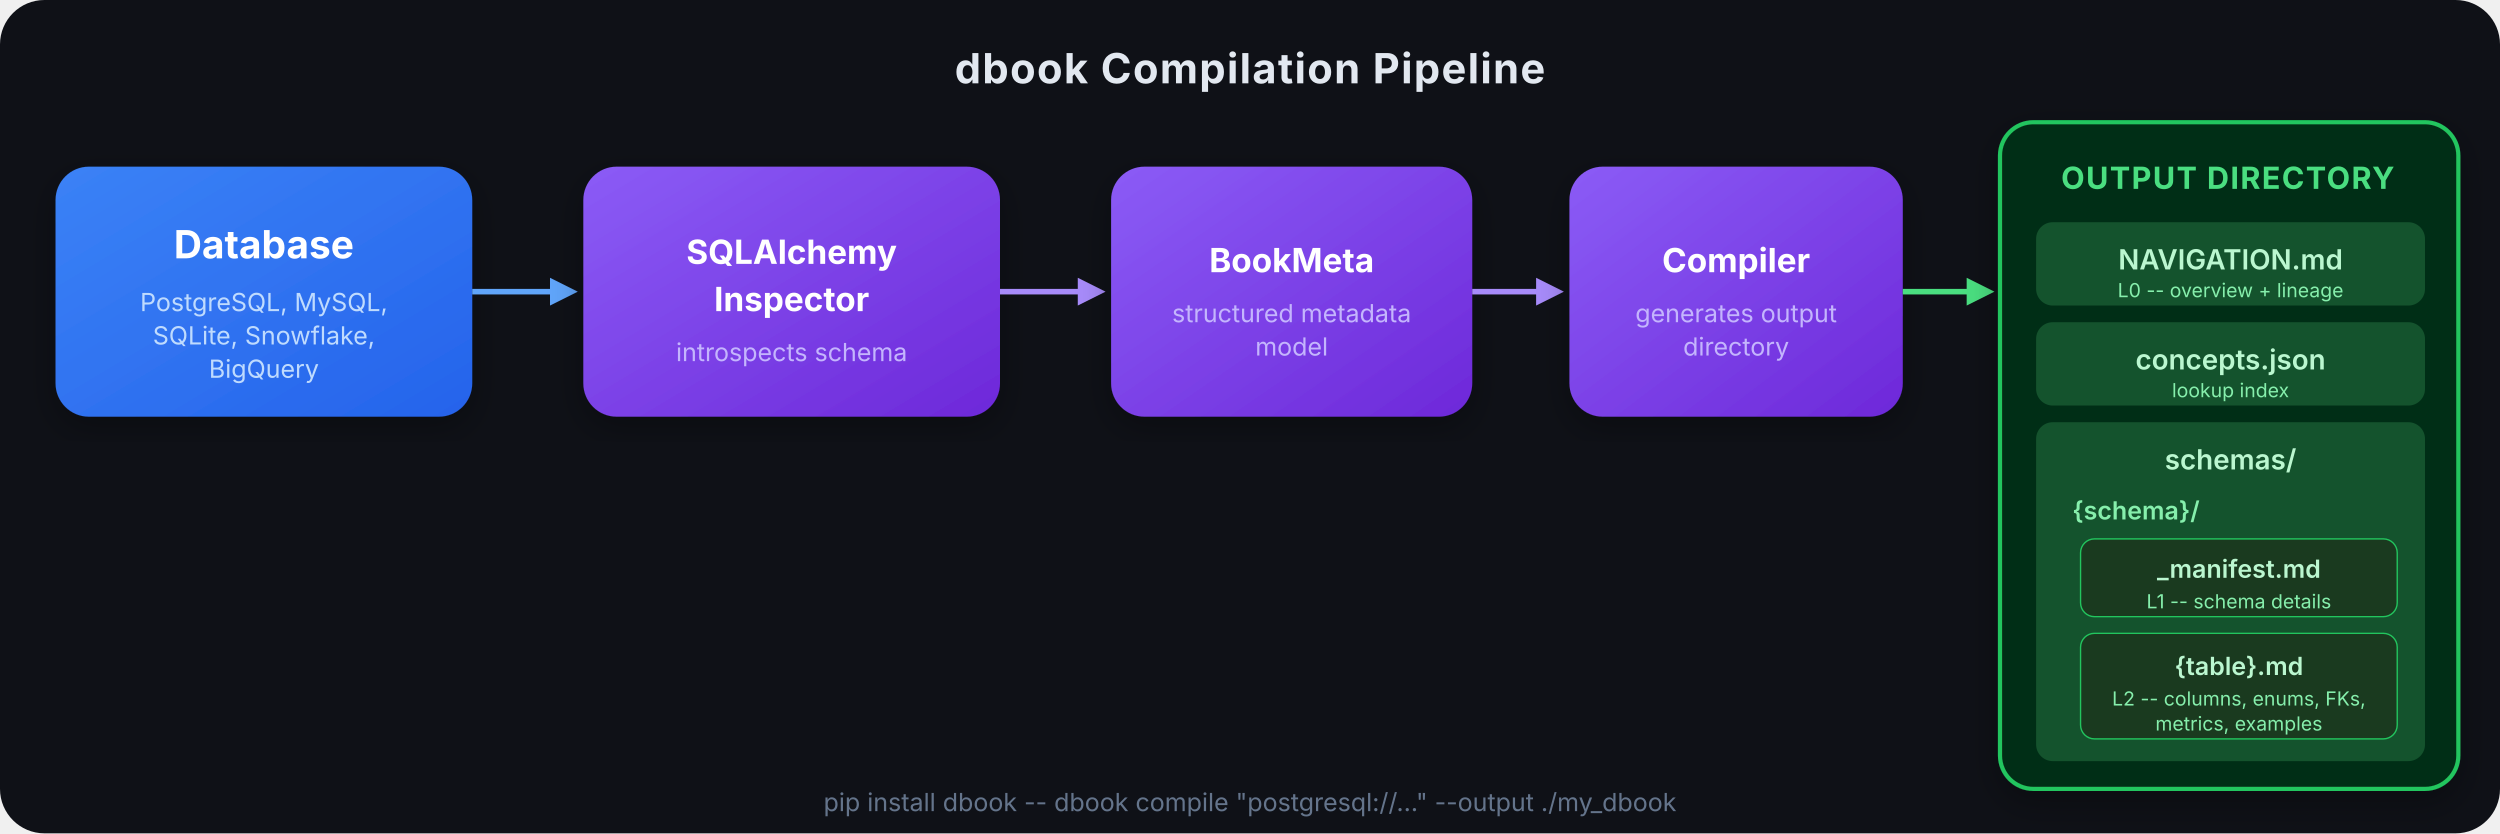
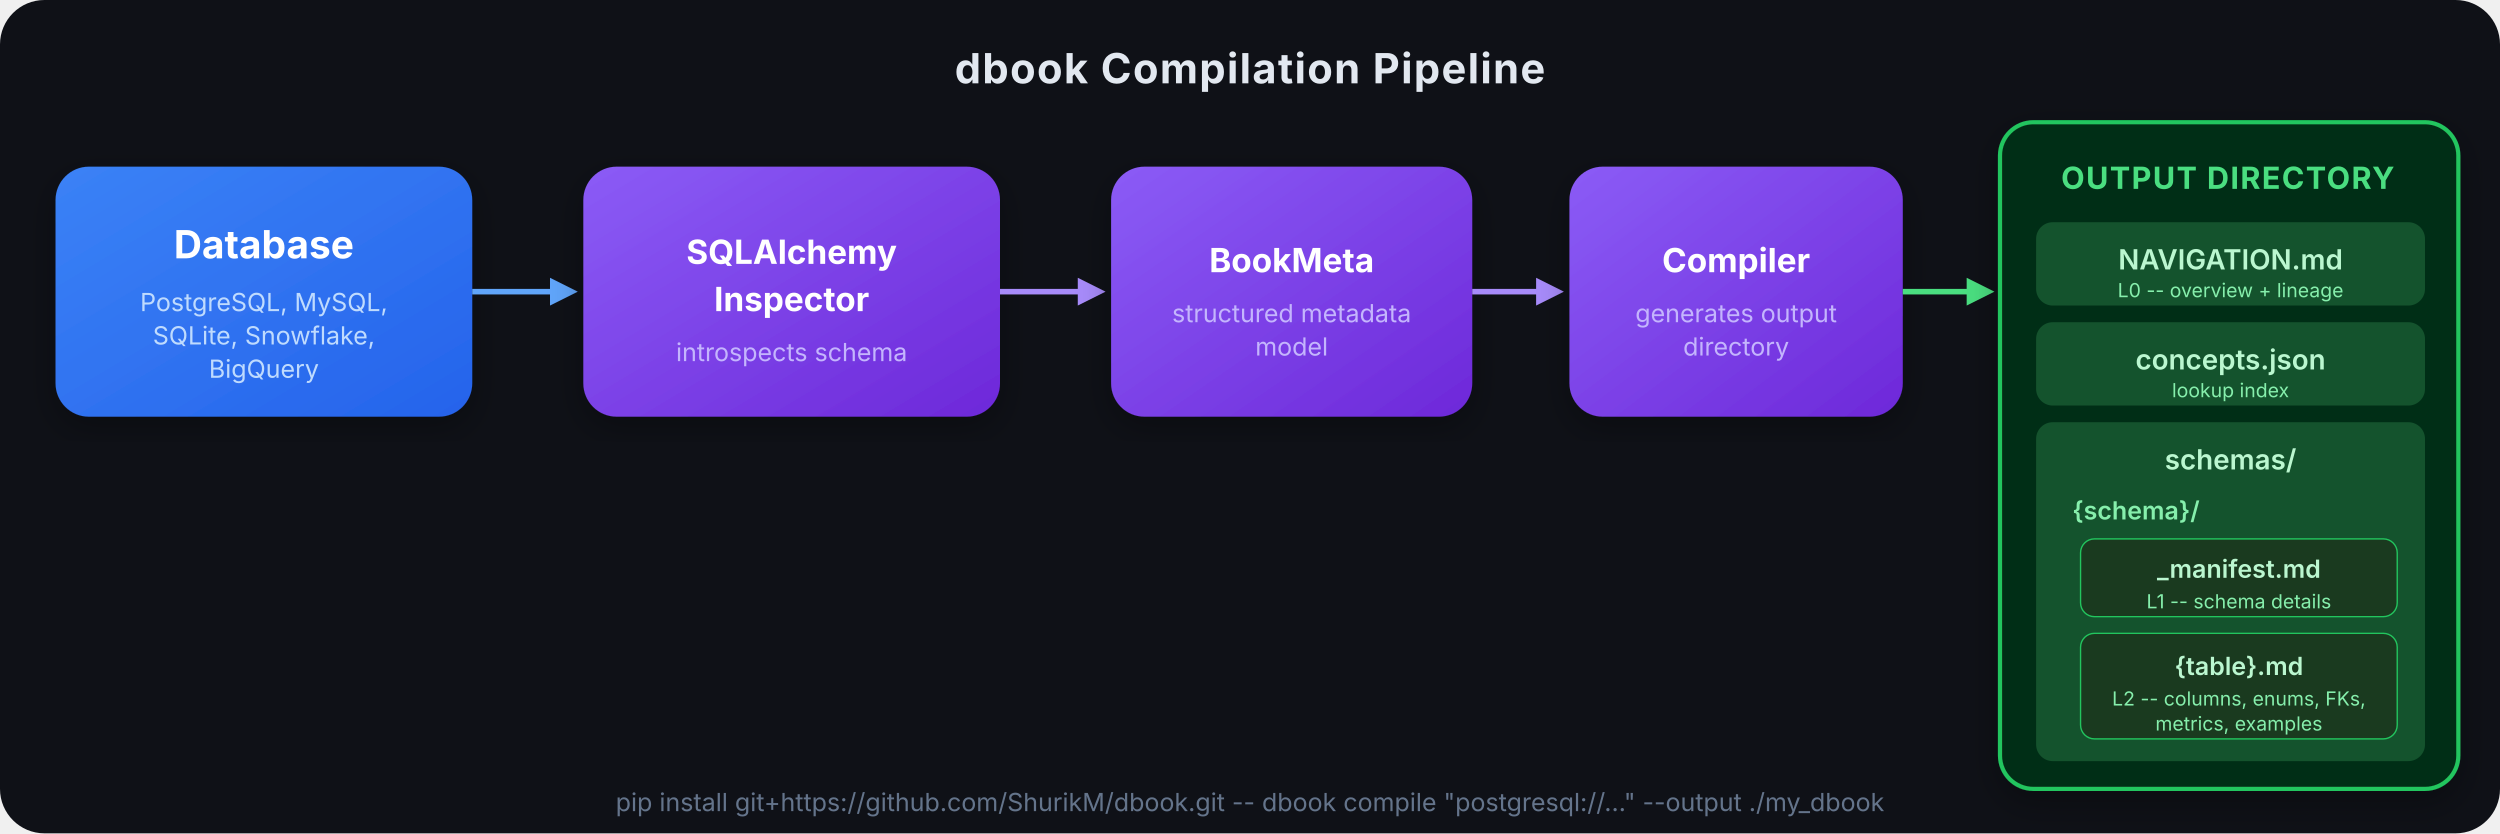
<svg xmlns="http://www.w3.org/2000/svg" width="900" height="300" viewBox="0 0 900 300" font-family="Inter, -apple-system, system-ui, sans-serif">
  <defs>
    <linearGradient id="dbGrad" x1="0%" y1="0%" x2="100%" y2="100%">
      <stop offset="0%" style="stop-color:#3b82f6;stop-opacity:1" />
      <stop offset="100%" style="stop-color:#2563eb;stop-opacity:1" />
    </linearGradient>
    <linearGradient id="procGrad" x1="0%" y1="0%" x2="100%" y2="100%">
      <stop offset="0%" style="stop-color:#8b5cf6;stop-opacity:1" />
      <stop offset="100%" style="stop-color:#6d28d9;stop-opacity:1" />
    </linearGradient>
    <linearGradient id="outGrad" x1="0%" y1="0%" x2="100%" y2="100%">
      <stop offset="0%" style="stop-color:#22c55e;stop-opacity:1" />
      <stop offset="100%" style="stop-color:#16a34a;stop-opacity:1" />
    </linearGradient>
    <filter id="shadow">
      <feDropShadow dx="0" dy="4" stdDeviation="6" flood-color="#000" flood-opacity="0.3" />
    </filter>
  </defs>
  <rect width="900" height="300" rx="16" fill="#0f1117" />
  <text x="450" y="30" text-anchor="middle" fill="#e2e8f0" font-size="15" font-weight="700" letter-spacing="0.5">dbook Compilation Pipeline</text>
  <rect x="20" y="60" width="150" height="90" rx="12" fill="url(#dbGrad)" filter="url(#shadow)" />
  <text x="95" y="93" text-anchor="middle" fill="#fff" font-size="14" font-weight="700">Database</text>
  <text x="95" y="112" text-anchor="middle" fill="#bfdbfe" font-size="9">PostgreSQL, MySQL,</text>
  <text x="95" y="124" text-anchor="middle" fill="#bfdbfe" font-size="9">SQLite, Snowflake,</text>
  <text x="95" y="136" text-anchor="middle" fill="#bfdbfe" font-size="9">BigQuery</text>
  <line x1="170" y1="105" x2="200" y2="105" stroke="#60a5fa" stroke-width="2" />
  <polygon points="198,100 208,105 198,110" fill="#60a5fa" />
  <rect x="210" y="60" width="150" height="90" rx="12" fill="url(#procGrad)" filter="url(#shadow)" />
  <text x="285" y="95" text-anchor="middle" fill="#fff" font-size="12" font-weight="700">SQLAlchemy</text>
  <text x="285" y="112" text-anchor="middle" fill="#fff" font-size="12" font-weight="700">Inspector</text>
  <text x="285" y="130" text-anchor="middle" fill="#c4b5fd" font-size="9">introspects schema</text>
  <line x1="360" y1="105" x2="390" y2="105" stroke="#a78bfa" stroke-width="2" />
  <polygon points="388,100 398,105 388,110" fill="#a78bfa" />
  <rect x="400" y="60" width="130" height="90" rx="12" fill="url(#procGrad)" filter="url(#shadow)" />
  <text x="465" y="98" text-anchor="middle" fill="#fff" font-size="12" font-weight="700">BookMeta</text>
  <text x="465" y="116" text-anchor="middle" fill="#c4b5fd" font-size="9">structured metadata</text>
  <text x="465" y="128" text-anchor="middle" fill="#c4b5fd" font-size="9">model</text>
  <line x1="530" y1="105" x2="555" y2="105" stroke="#a78bfa" stroke-width="2" />
  <polygon points="553,100 563,105 553,110" fill="#a78bfa" />
  <rect x="565" y="60" width="120" height="90" rx="12" fill="url(#procGrad)" filter="url(#shadow)" />
  <text x="625" y="98" text-anchor="middle" fill="#fff" font-size="12" font-weight="700">Compiler</text>
  <text x="625" y="116" text-anchor="middle" fill="#c4b5fd" font-size="9">generates output</text>
  <text x="625" y="128" text-anchor="middle" fill="#c4b5fd" font-size="9">directory</text>
  <line x1="685" y1="105" x2="710" y2="105" stroke="#4ade80" stroke-width="2" />
  <polygon points="708,100 718,105 708,110" fill="#4ade80" />
  <rect x="720" y="44" width="165" height="240" rx="12" fill="#052e16" stroke="#22c55e" stroke-width="1.5" filter="url(#shadow)" />
  <text x="802" y="68" text-anchor="middle" fill="#4ade80" font-size="11" font-weight="700" letter-spacing="0.5">OUTPUT DIRECTORY</text>
  <rect x="733" y="80" width="140" height="30" rx="6" fill="#14532d" />
  <text x="803" y="97" text-anchor="middle" fill="#bbf7d0" font-size="10" font-weight="600">NAVIGATION.md</text>
  <text x="803" y="107" text-anchor="middle" fill="#86efac" font-size="7">L0 -- overview + lineage</text>
  <rect x="733" y="116" width="140" height="30" rx="6" fill="#14532d" />
  <text x="803" y="133" text-anchor="middle" fill="#bbf7d0" font-size="10" font-weight="600">concepts.json</text>
  <text x="803" y="143" text-anchor="middle" fill="#86efac" font-size="7">lookup index</text>
  <rect x="733" y="152" width="140" height="122" rx="6" fill="#14532d" />
  <text x="803" y="169" text-anchor="middle" fill="#bbf7d0" font-size="10" font-weight="600">schemas/</text>
  <text x="746" y="187" fill="#86efac" font-size="9" font-weight="600">{schema}/</text>
  <rect x="749" y="194" width="114" height="28" rx="5" fill="#1a3a1f" stroke="#22c55e" stroke-width="0.5" />
  <text x="806" y="208" text-anchor="middle" fill="#bbf7d0" font-size="9" font-weight="600">_manifest.md</text>
  <text x="806" y="219" text-anchor="middle" fill="#86efac" font-size="7">L1 -- schema details</text>
  <rect x="749" y="228" width="114" height="38" rx="5" fill="#1a3a1f" stroke="#22c55e" stroke-width="0.5" />
  <text x="806" y="243" text-anchor="middle" fill="#bbf7d0" font-size="9" font-weight="600">{table}.md</text>
  <text x="806" y="254" text-anchor="middle" fill="#86efac" font-size="7">L2 -- columns, enums, FKs,</text>
  <text x="806" y="263" text-anchor="middle" fill="#86efac" font-size="7">metrics, examples</text>
-   <text x="450" y="292" text-anchor="middle" fill="#64748b" font-size="9">pip install dbook  --  dbook compile "postgresql://..." --output ./my_dbook</text>
+   <text x="450" y="292" text-anchor="middle" fill="#64748b" font-size="9">pip install git+https://github.com/ShurikM/dbook.git  --  dbook compile "postgresql://..." --output ./my_dbook</text>
</svg>
